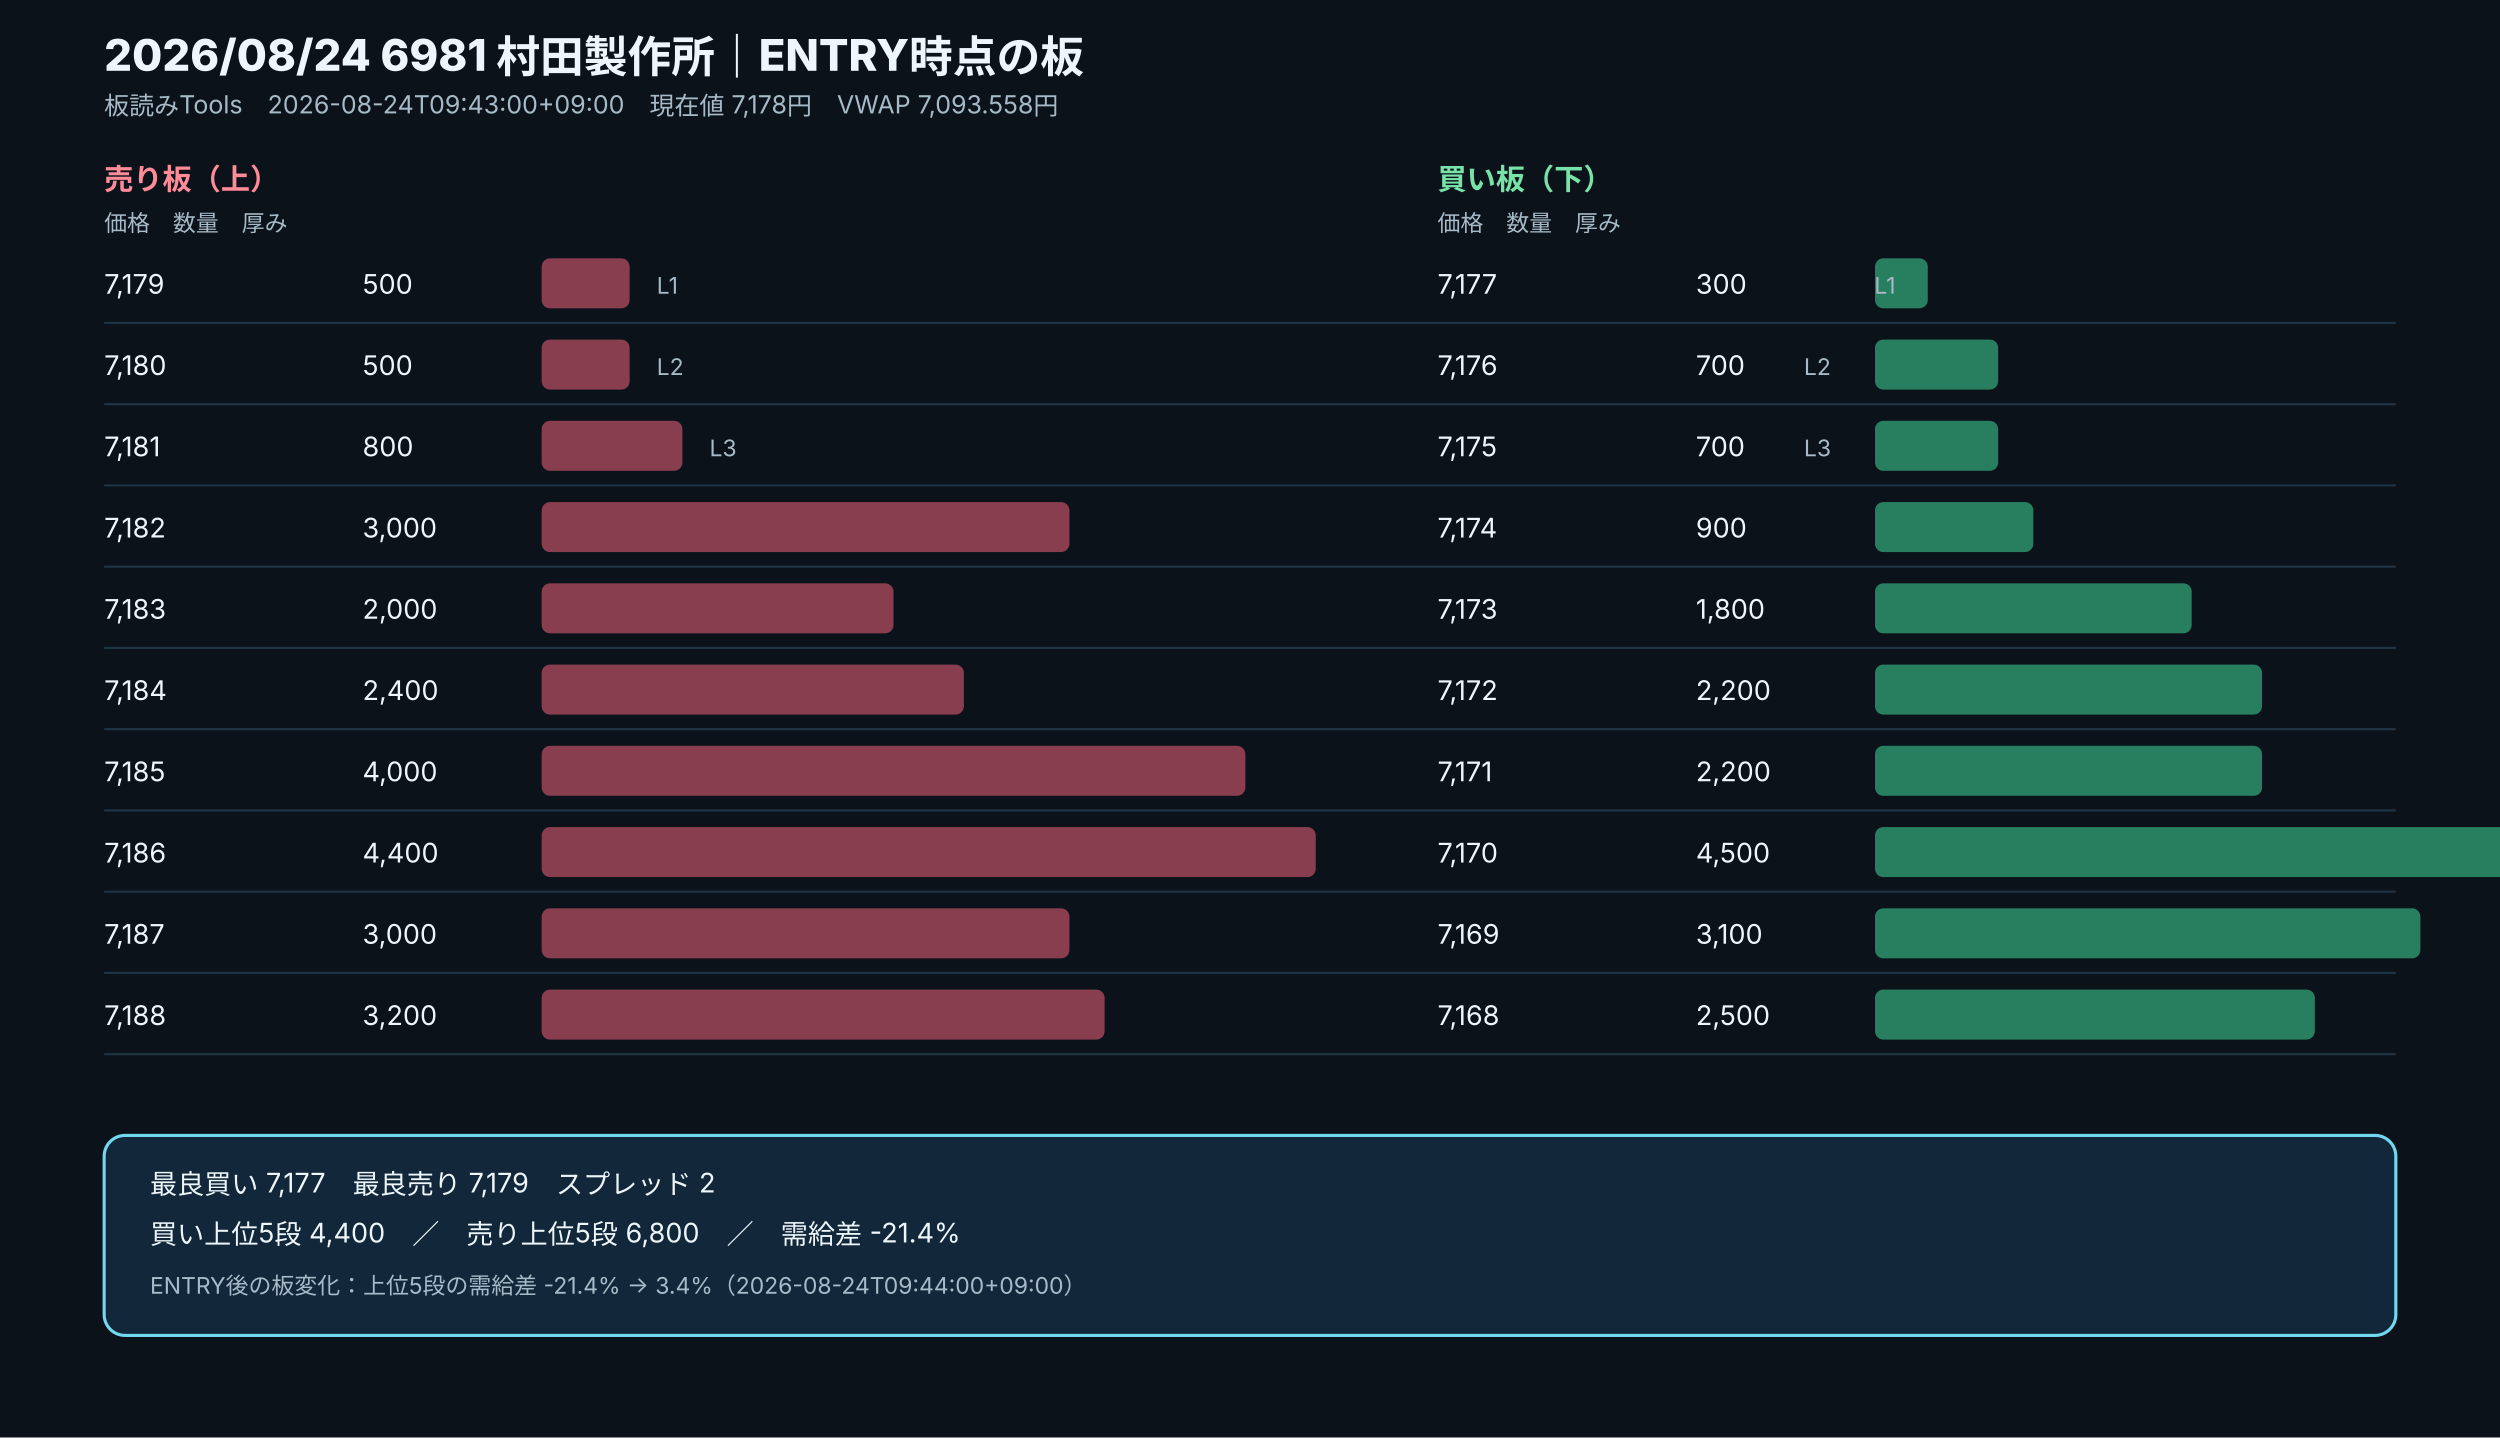
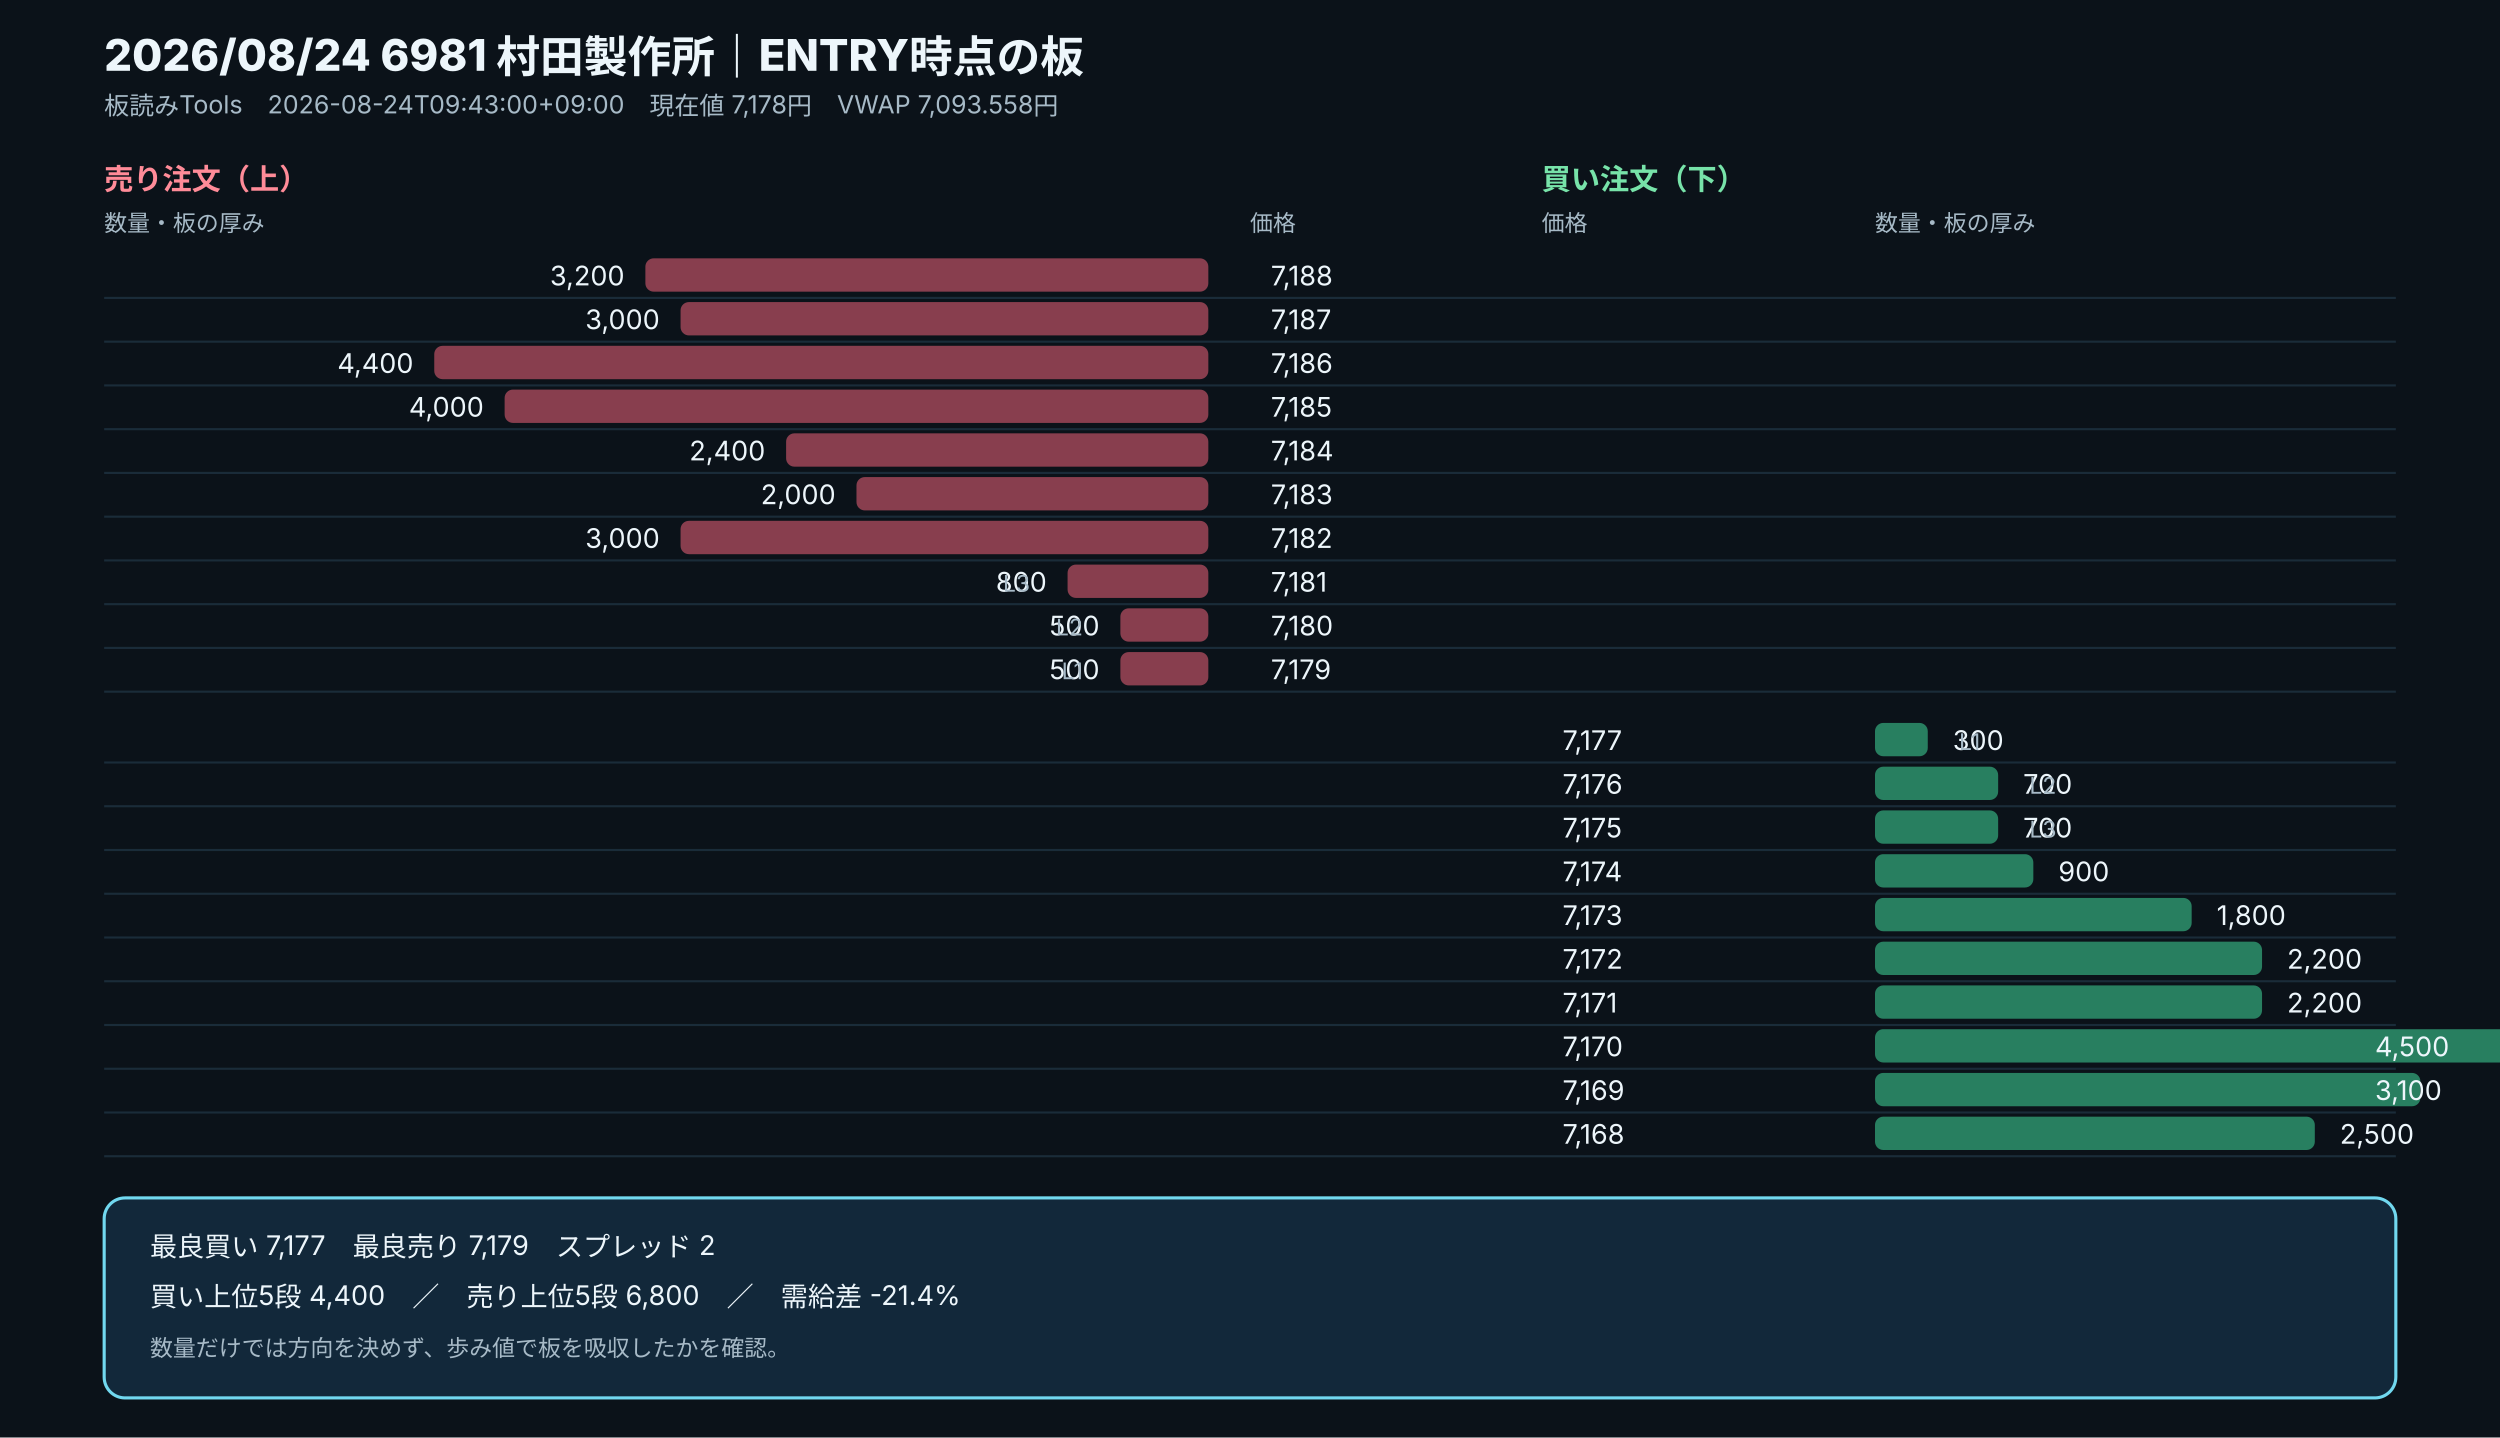
<svg xmlns="http://www.w3.org/2000/svg" width="1200" height="690" viewBox="0 0 1200 690" role="img" aria-label="2026/08/24 6981 ENTRY板">
  <style>text{font-family:-apple-system,BlinkMacSystemFont,"Hiragino Sans","Yu Gothic",Meiryo,sans-serif}.title{fill:#edf6fb;font-size:21px;font-weight:800}.sub{fill:#a7bac7;font-size:12px}.head{fill:#ff8b98;font-size:14px;font-weight:800}.bidhead{fill:#77e3a9;font-size:14px;font-weight:800}.label{fill:#edf6fb;font-size:13px}.muted{fill:#a7bac7;font-size:11px}.sellbar{fill:#b84f62;opacity:.72}.buybar{fill:#2f9a72;opacity:.8}.row{stroke:#29465a;stroke-width:1}.center{fill:#12283a;stroke:#71d8ef;stroke-width:1.5}.badge{fill:#f4c95d}.badgetext{fill:#071019;font-size:11px;font-weight:800}</style>
  <rect width="100%" height="100%" fill="#0b1219" />
  <text x="50" y="34" class="title">2026/08/24 6981 村田製作所｜ENTRY時点の板</text>
  <text x="50" y="55" class="sub">板読みTools　2026-08-24T09:43:00+09:00　現在値 7,178円　VWAP 7,093.558円</text>
-   <text x="50" y="91" class="head">売り板（上）</text>
-   <text x="690" y="91" class="bidhead">買い板（下）</text>
-   <text x="50" y="111" class="muted">価格　数量　厚み</text>
-   <text x="690" y="111" class="muted">価格　数量　厚み</text>
-   <line x1="50" y1="155" x2="1150" y2="155" class="row" opacity=".65" />
-   <rect x="260" y="124" width="42.22" height="24" rx="4" class="sellbar" />
-   <text x="50" y="141" class="label">7,179</text>
-   <text x="174" y="141" class="label">500</text>
-   <text x="315.22" y="141" class="muted">L1</text>
-   <rect x="900" y="124" width="25.33" height="24" rx="4" class="buybar" />
-   <text x="690" y="141" class="label">7,177</text>
-   <text x="814" y="141" class="label">300</text>
-   <text x="899.67" y="141" class="muted">L1</text>
-   <line x1="50" y1="194" x2="1150" y2="194" class="row" opacity=".65" />
-   <rect x="260" y="163" width="42.22" height="24" rx="4" class="sellbar" />
-   <text x="50" y="180" class="label">7,180</text>
-   <text x="174" y="180" class="label">500</text>
-   <text x="315.22" y="180" class="muted">L2</text>
-   <rect x="900" y="163" width="59.11" height="24" rx="4" class="buybar" />
-   <text x="690" y="180" class="label">7,176</text>
-   <text x="814" y="180" class="label">700</text>
-   <text x="865.89" y="180" class="muted">L2</text>
-   <line x1="50" y1="233" x2="1150" y2="233" class="row" opacity=".65" />
-   <rect x="260" y="202" width="67.56" height="24" rx="4" class="sellbar" />
-   <text x="50" y="219" class="label">7,181</text>
-   <text x="174" y="219" class="label">800</text>
-   <text x="340.56" y="219" class="muted">L3</text>
-   <rect x="900" y="202" width="59.11" height="24" rx="4" class="buybar" />
-   <text x="690" y="219" class="label">7,175</text>
-   <text x="814" y="219" class="label">700</text>
-   <text x="865.89" y="219" class="muted">L3</text>
-   <line x1="50" y1="272" x2="1150" y2="272" class="row" opacity=".65" />
-   <rect x="260" y="241" width="253.33" height="24" rx="4" class="sellbar" />
-   <text x="50" y="258" class="label">7,182</text>
-   <text x="174" y="258" class="label">3,000</text>
-   <rect x="900" y="241" width="76.00" height="24" rx="4" class="buybar" />
-   <text x="690" y="258" class="label">7,174</text>
-   <text x="814" y="258" class="label">900</text>
-   <line x1="50" y1="311" x2="1150" y2="311" class="row" opacity=".65" />
-   <rect x="260" y="280" width="168.89" height="24" rx="4" class="sellbar" />
-   <text x="50" y="297" class="label">7,183</text>
-   <text x="174" y="297" class="label">2,000</text>
-   <rect x="900" y="280" width="152.00" height="24" rx="4" class="buybar" />
-   <text x="690" y="297" class="label">7,173</text>
-   <text x="814" y="297" class="label">1,800</text>
-   <line x1="50" y1="350" x2="1150" y2="350" class="row" opacity=".65" />
-   <rect x="260" y="319" width="202.67" height="24" rx="4" class="sellbar" />
-   <text x="50" y="336" class="label">7,184</text>
-   <text x="174" y="336" class="label">2,400</text>
-   <rect x="900" y="319" width="185.78" height="24" rx="4" class="buybar" />
-   <text x="690" y="336" class="label">7,172</text>
-   <text x="814" y="336" class="label">2,200</text>
-   <line x1="50" y1="389" x2="1150" y2="389" class="row" opacity=".65" />
-   <rect x="260" y="358" width="337.78" height="24" rx="4" class="sellbar" />
-   <text x="50" y="375" class="label">7,185</text>
-   <text x="174" y="375" class="label">4,000</text>
-   <rect x="900" y="358" width="185.78" height="24" rx="4" class="buybar" />
-   <text x="690" y="375" class="label">7,171</text>
-   <text x="814" y="375" class="label">2,200</text>
-   <line x1="50" y1="428" x2="1150" y2="428" class="row" opacity=".65" />
-   <rect x="260" y="397" width="371.56" height="24" rx="4" class="sellbar" />
-   <text x="50" y="414" class="label">7,186</text>
-   <text x="174" y="414" class="label">4,400</text>
-   <rect x="900" y="397" width="380.00" height="24" rx="4" class="buybar" />
-   <text x="690" y="414" class="label">7,170</text>
-   <text x="814" y="414" class="label">4,500</text>
-   <line x1="50" y1="467" x2="1150" y2="467" class="row" opacity=".65" />
-   <rect x="260" y="436" width="253.33" height="24" rx="4" class="sellbar" />
-   <text x="50" y="453" class="label">7,187</text>
-   <text x="174" y="453" class="label">3,000</text>
-   <rect x="900" y="436" width="261.78" height="24" rx="4" class="buybar" />
-   <text x="690" y="453" class="label">7,169</text>
-   <text x="814" y="453" class="label">3,100</text>
-   <line x1="50" y1="506" x2="1150" y2="506" class="row" opacity=".65" />
-   <rect x="260" y="475" width="270.22" height="24" rx="4" class="sellbar" />
-   <text x="50" y="492" class="label">7,188</text>
-   <text x="174" y="492" class="label">3,200</text>
-   <rect x="900" y="475" width="211.11" height="24" rx="4" class="buybar" />
-   <text x="690" y="492" class="label">7,168</text>
-   <text x="814" y="492" class="label">2,500</text>
-   <rect x="50" y="545" width="1100" height="96" rx="10" class="center" />
-   <text x="72" y="573" class="label">最良買い 7,177　最良売り 7,179　スプレッド 2</text>
-   <text x="72" y="597" class="label">買い上位5段 4,400　／　売り上位5段 6,800　／　需給差 -21.4%</text>
-   <text x="72" y="621" class="muted">ENTRY後の板変化：上位5段の需給差 -21.4% → 3.4%（2026-08-24T09:44:00+09:00）</text>
+   <text x="50" y="91" class="head">売り注文（上）</text>
+   <text x="50" y="111" class="muted">数量・板の厚み</text>
+   <text x="600" y="111" class="muted">価格</text>
+   <text x="740" y="91" class="bidhead">買い注文（下）</text>
+   <text x="740" y="111" class="muted">価格</text>
+   <text x="900" y="111" class="muted">数量・板の厚み</text>
+   <line x1="50" y1="143" x2="1150" y2="143" class="row" opacity=".5" />
+   <rect x="309.78" y="124" width="270.22" height="16" rx="4" class="sellbar" />
+   <text x="299.78" y="137" text-anchor="end" class="label">3,200</text>
+   <text x="610" y="137" class="label">7,188</text>
+   <line x1="50" y1="366" x2="1150" y2="366" class="row" opacity=".5" />
+   <rect x="900" y="347" width="25.33" height="16" rx="4" class="buybar" />
+   <text x="750" y="360" class="label">7,177</text>
+   <text x="937.33" y="360" class="label">300</text>
+   <text x="940.33" y="360" class="muted">L1</text>
+   <line x1="50" y1="164" x2="1150" y2="164" class="row" opacity=".5" />
+   <rect x="326.67" y="145" width="253.33" height="16" rx="4" class="sellbar" />
+   <text x="316.67" y="158" text-anchor="end" class="label">3,000</text>
+   <text x="610" y="158" class="label">7,187</text>
+   <line x1="50" y1="387" x2="1150" y2="387" class="row" opacity=".5" />
+   <rect x="900" y="368" width="59.11" height="16" rx="4" class="buybar" />
+   <text x="750" y="381" class="label">7,176</text>
+   <text x="971.11" y="381" class="label">700</text>
+   <text x="974.11" y="381" class="muted">L2</text>
+   <line x1="50" y1="185" x2="1150" y2="185" class="row" opacity=".5" />
+   <rect x="208.44" y="166" width="371.56" height="16" rx="4" class="sellbar" />
+   <text x="198.44" y="179" text-anchor="end" class="label">4,400</text>
+   <text x="610" y="179" class="label">7,186</text>
+   <line x1="50" y1="408" x2="1150" y2="408" class="row" opacity=".5" />
+   <rect x="900" y="389" width="59.11" height="16" rx="4" class="buybar" />
+   <text x="750" y="402" class="label">7,175</text>
+   <text x="971.11" y="402" class="label">700</text>
+   <text x="974.11" y="402" class="muted">L3</text>
+   <line x1="50" y1="206" x2="1150" y2="206" class="row" opacity=".5" />
+   <rect x="242.22" y="187" width="337.78" height="16" rx="4" class="sellbar" />
+   <text x="232.22" y="200" text-anchor="end" class="label">4,000</text>
+   <text x="610" y="200" class="label">7,185</text>
+   <line x1="50" y1="429" x2="1150" y2="429" class="row" opacity=".5" />
+   <rect x="900" y="410" width="76.00" height="16" rx="4" class="buybar" />
+   <text x="750" y="423" class="label">7,174</text>
+   <text x="988.00" y="423" class="label">900</text>
+   <line x1="50" y1="227" x2="1150" y2="227" class="row" opacity=".5" />
+   <rect x="377.33" y="208" width="202.67" height="16" rx="4" class="sellbar" />
+   <text x="367.33" y="221" text-anchor="end" class="label">2,400</text>
+   <text x="610" y="221" class="label">7,184</text>
+   <line x1="50" y1="450" x2="1150" y2="450" class="row" opacity=".5" />
+   <rect x="900" y="431" width="152.00" height="16" rx="4" class="buybar" />
+   <text x="750" y="444" class="label">7,173</text>
+   <text x="1064.00" y="444" class="label">1,800</text>
+   <line x1="50" y1="248" x2="1150" y2="248" class="row" opacity=".5" />
+   <rect x="411.11" y="229" width="168.89" height="16" rx="4" class="sellbar" />
+   <text x="401.11" y="242" text-anchor="end" class="label">2,000</text>
+   <text x="610" y="242" class="label">7,183</text>
+   <line x1="50" y1="471" x2="1150" y2="471" class="row" opacity=".5" />
+   <rect x="900" y="452" width="185.78" height="16" rx="4" class="buybar" />
+   <text x="750" y="465" class="label">7,172</text>
+   <text x="1097.78" y="465" class="label">2,200</text>
+   <line x1="50" y1="269" x2="1150" y2="269" class="row" opacity=".5" />
+   <rect x="326.67" y="250" width="253.33" height="16" rx="4" class="sellbar" />
+   <text x="316.67" y="263" text-anchor="end" class="label">3,000</text>
+   <text x="610" y="263" class="label">7,182</text>
+   <line x1="50" y1="492" x2="1150" y2="492" class="row" opacity=".5" />
+   <rect x="900" y="473" width="185.78" height="16" rx="4" class="buybar" />
+   <text x="750" y="486" class="label">7,171</text>
+   <text x="1097.78" y="486" class="label">2,200</text>
+   <line x1="50" y1="290" x2="1150" y2="290" class="row" opacity=".5" />
+   <rect x="512.44" y="271" width="67.56" height="16" rx="4" class="sellbar" />
+   <text x="502.44" y="284" text-anchor="end" class="label">800</text>
+   <text x="610" y="284" class="label">7,181</text>
+   <text x="494.44" y="284" text-anchor="end" class="muted">L3</text>
+   <line x1="50" y1="513" x2="1150" y2="513" class="row" opacity=".5" />
+   <rect x="900" y="494" width="380.00" height="16" rx="4" class="buybar" />
+   <text x="750" y="507" class="label">7,170</text>
+   <text x="1140.00" y="507" class="label">4,500</text>
+   <line x1="50" y1="311" x2="1150" y2="311" class="row" opacity=".5" />
+   <rect x="537.78" y="292" width="42.22" height="16" rx="4" class="sellbar" />
+   <text x="527.78" y="305" text-anchor="end" class="label">500</text>
+   <text x="610" y="305" class="label">7,180</text>
+   <text x="519.78" y="305" text-anchor="end" class="muted">L2</text>
+   <line x1="50" y1="534" x2="1150" y2="534" class="row" opacity=".5" />
+   <rect x="900" y="515" width="261.78" height="16" rx="4" class="buybar" />
+   <text x="750" y="528" class="label">7,169</text>
+   <text x="1140.00" y="528" class="label">3,100</text>
+   <line x1="50" y1="332" x2="1150" y2="332" class="row" opacity=".5" />
+   <rect x="537.78" y="313" width="42.22" height="16" rx="4" class="sellbar" />
+   <text x="527.78" y="326" text-anchor="end" class="label">500</text>
+   <text x="610" y="326" class="label">7,179</text>
+   <text x="519.78" y="326" text-anchor="end" class="muted">L1</text>
+   <line x1="50" y1="555" x2="1150" y2="555" class="row" opacity=".5" />
+   <rect x="900" y="536" width="211.11" height="16" rx="4" class="buybar" />
+   <text x="750" y="549" class="label">7,168</text>
+   <text x="1123.11" y="549" class="label">2,500</text>
+   <rect x="50" y="575" width="1100" height="96" rx="10" class="center" />
+   <text x="72" y="603" class="label">最良買い 7,177　最良売り 7,179　スプレッド 2</text>
+   <text x="72" y="627" class="label">買い上位5段 4,400　／　売り上位5段 6,800　／　需給差 -21.4%</text>
+   <text x="72" y="651" class="muted">数量だけでは方向を決めず、歩み値で板を吸収したかを確認。</text>
</svg>
